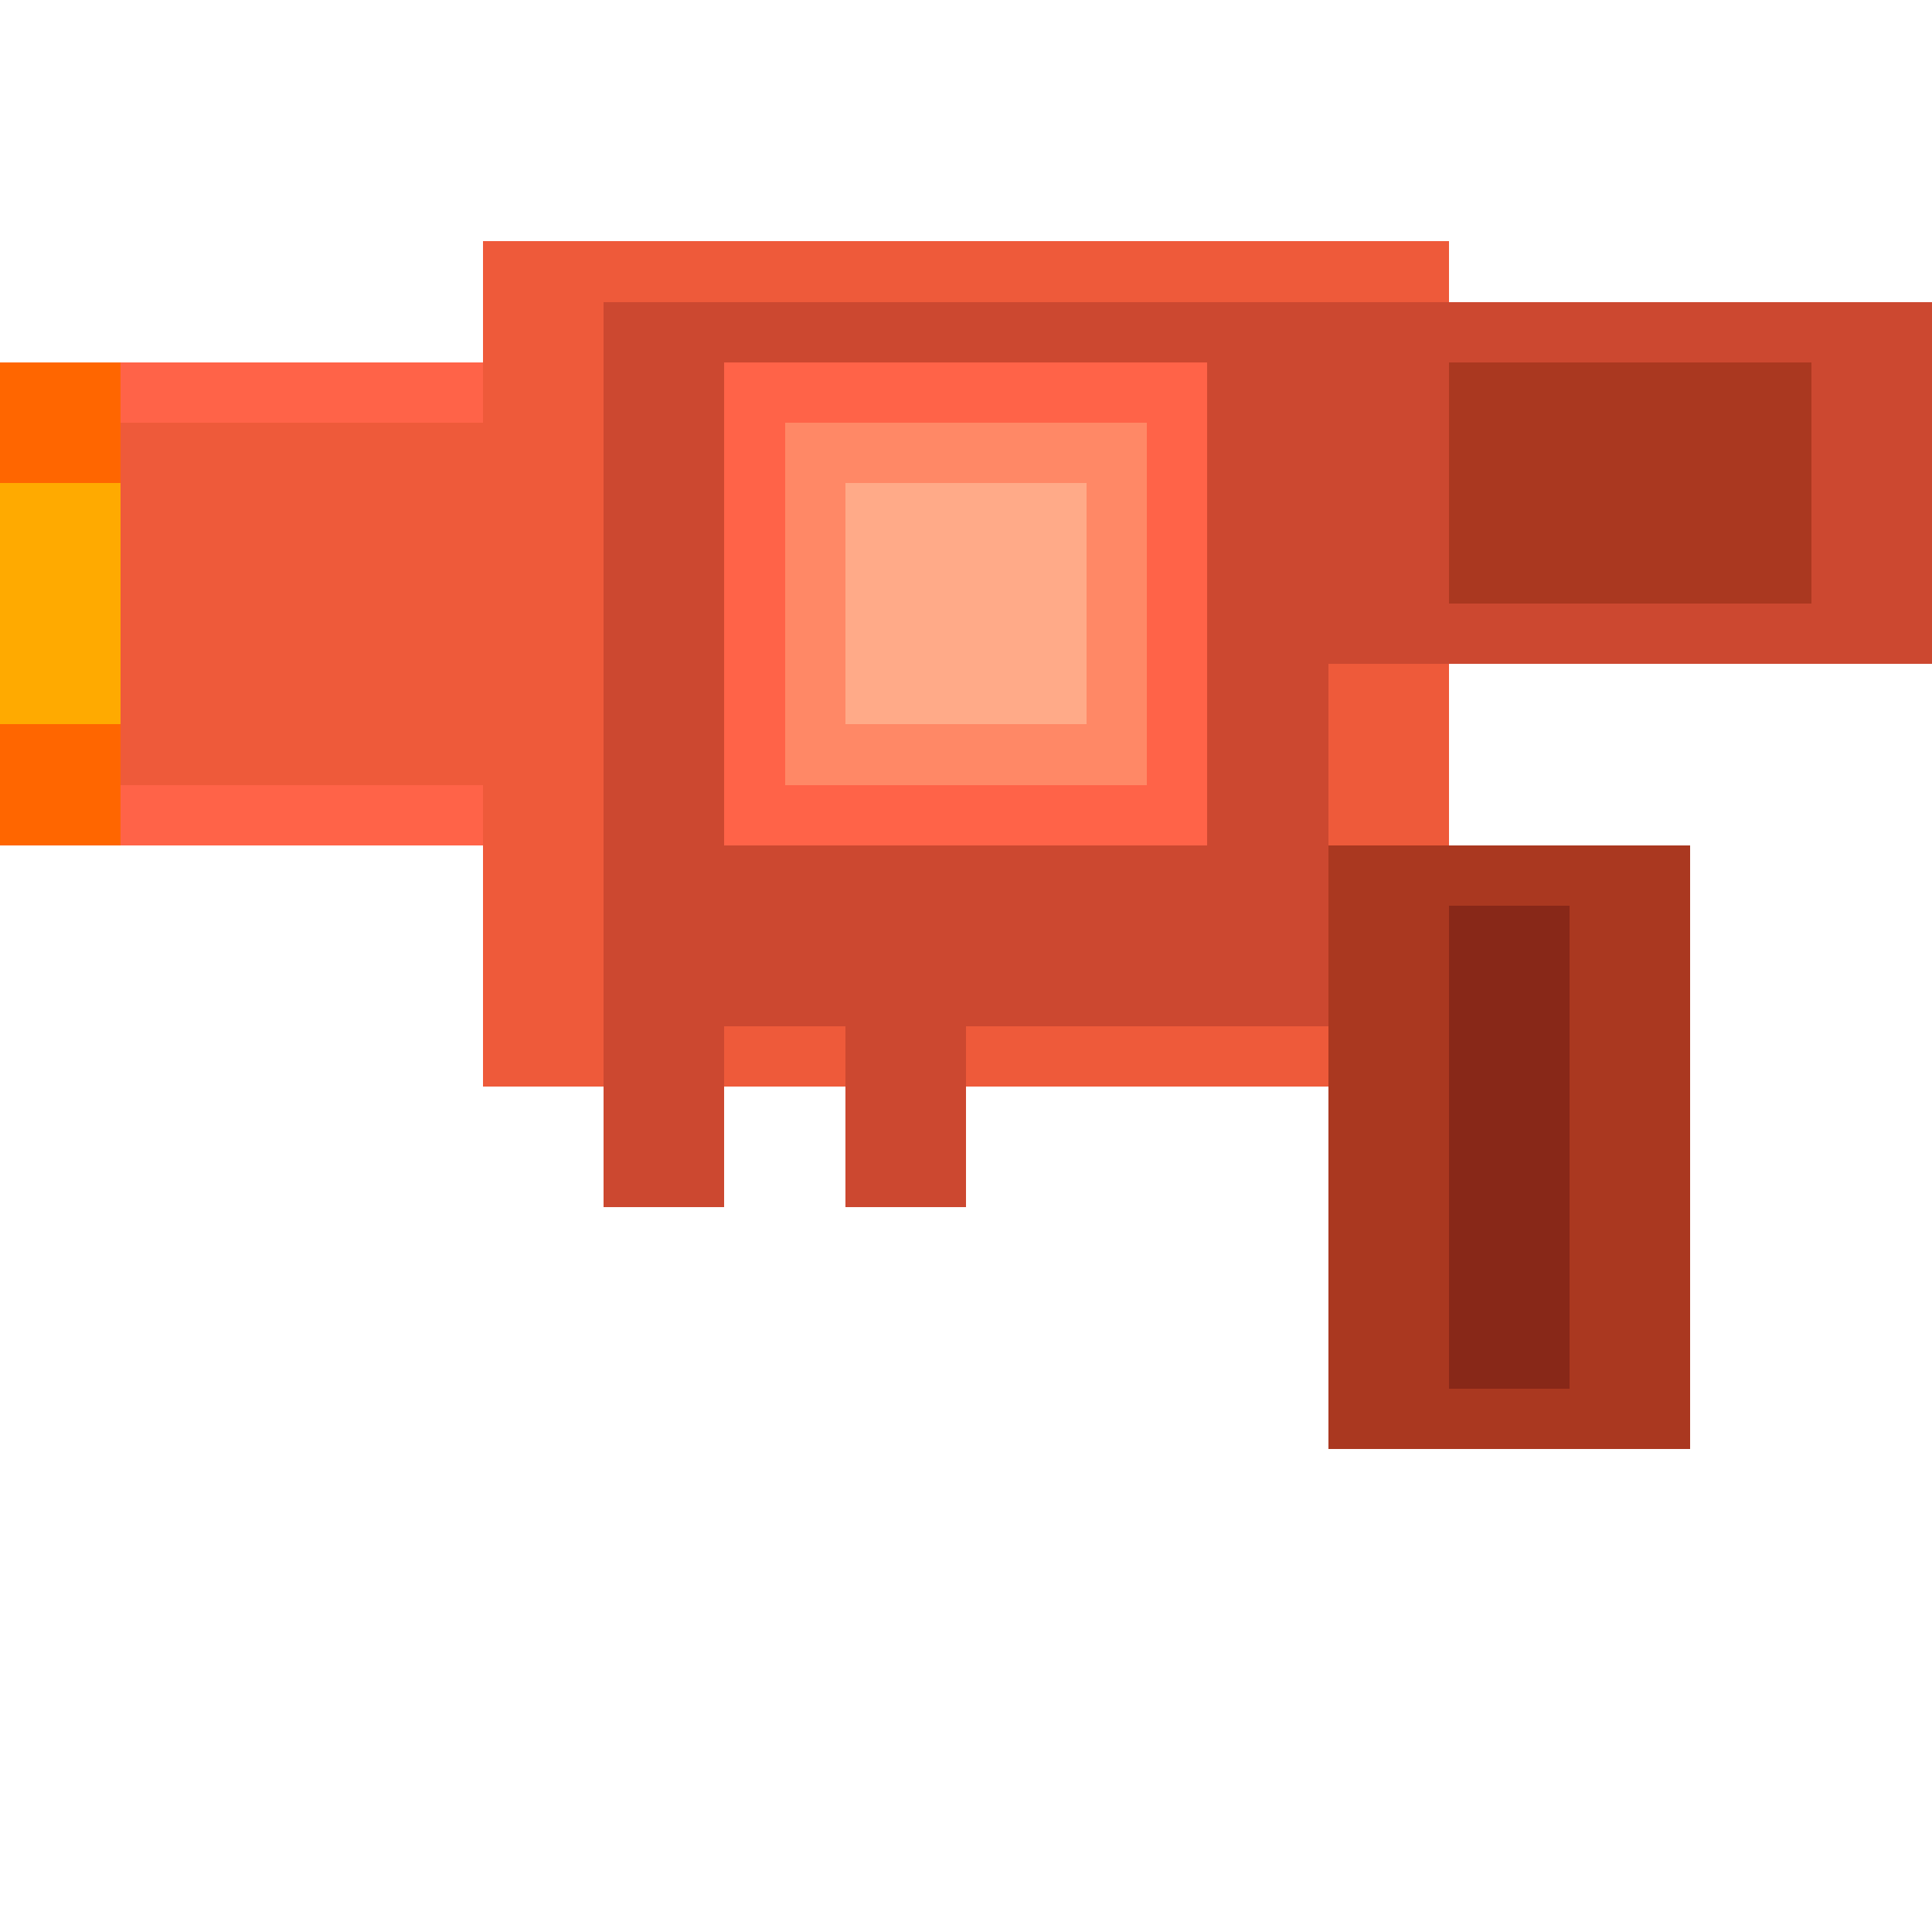
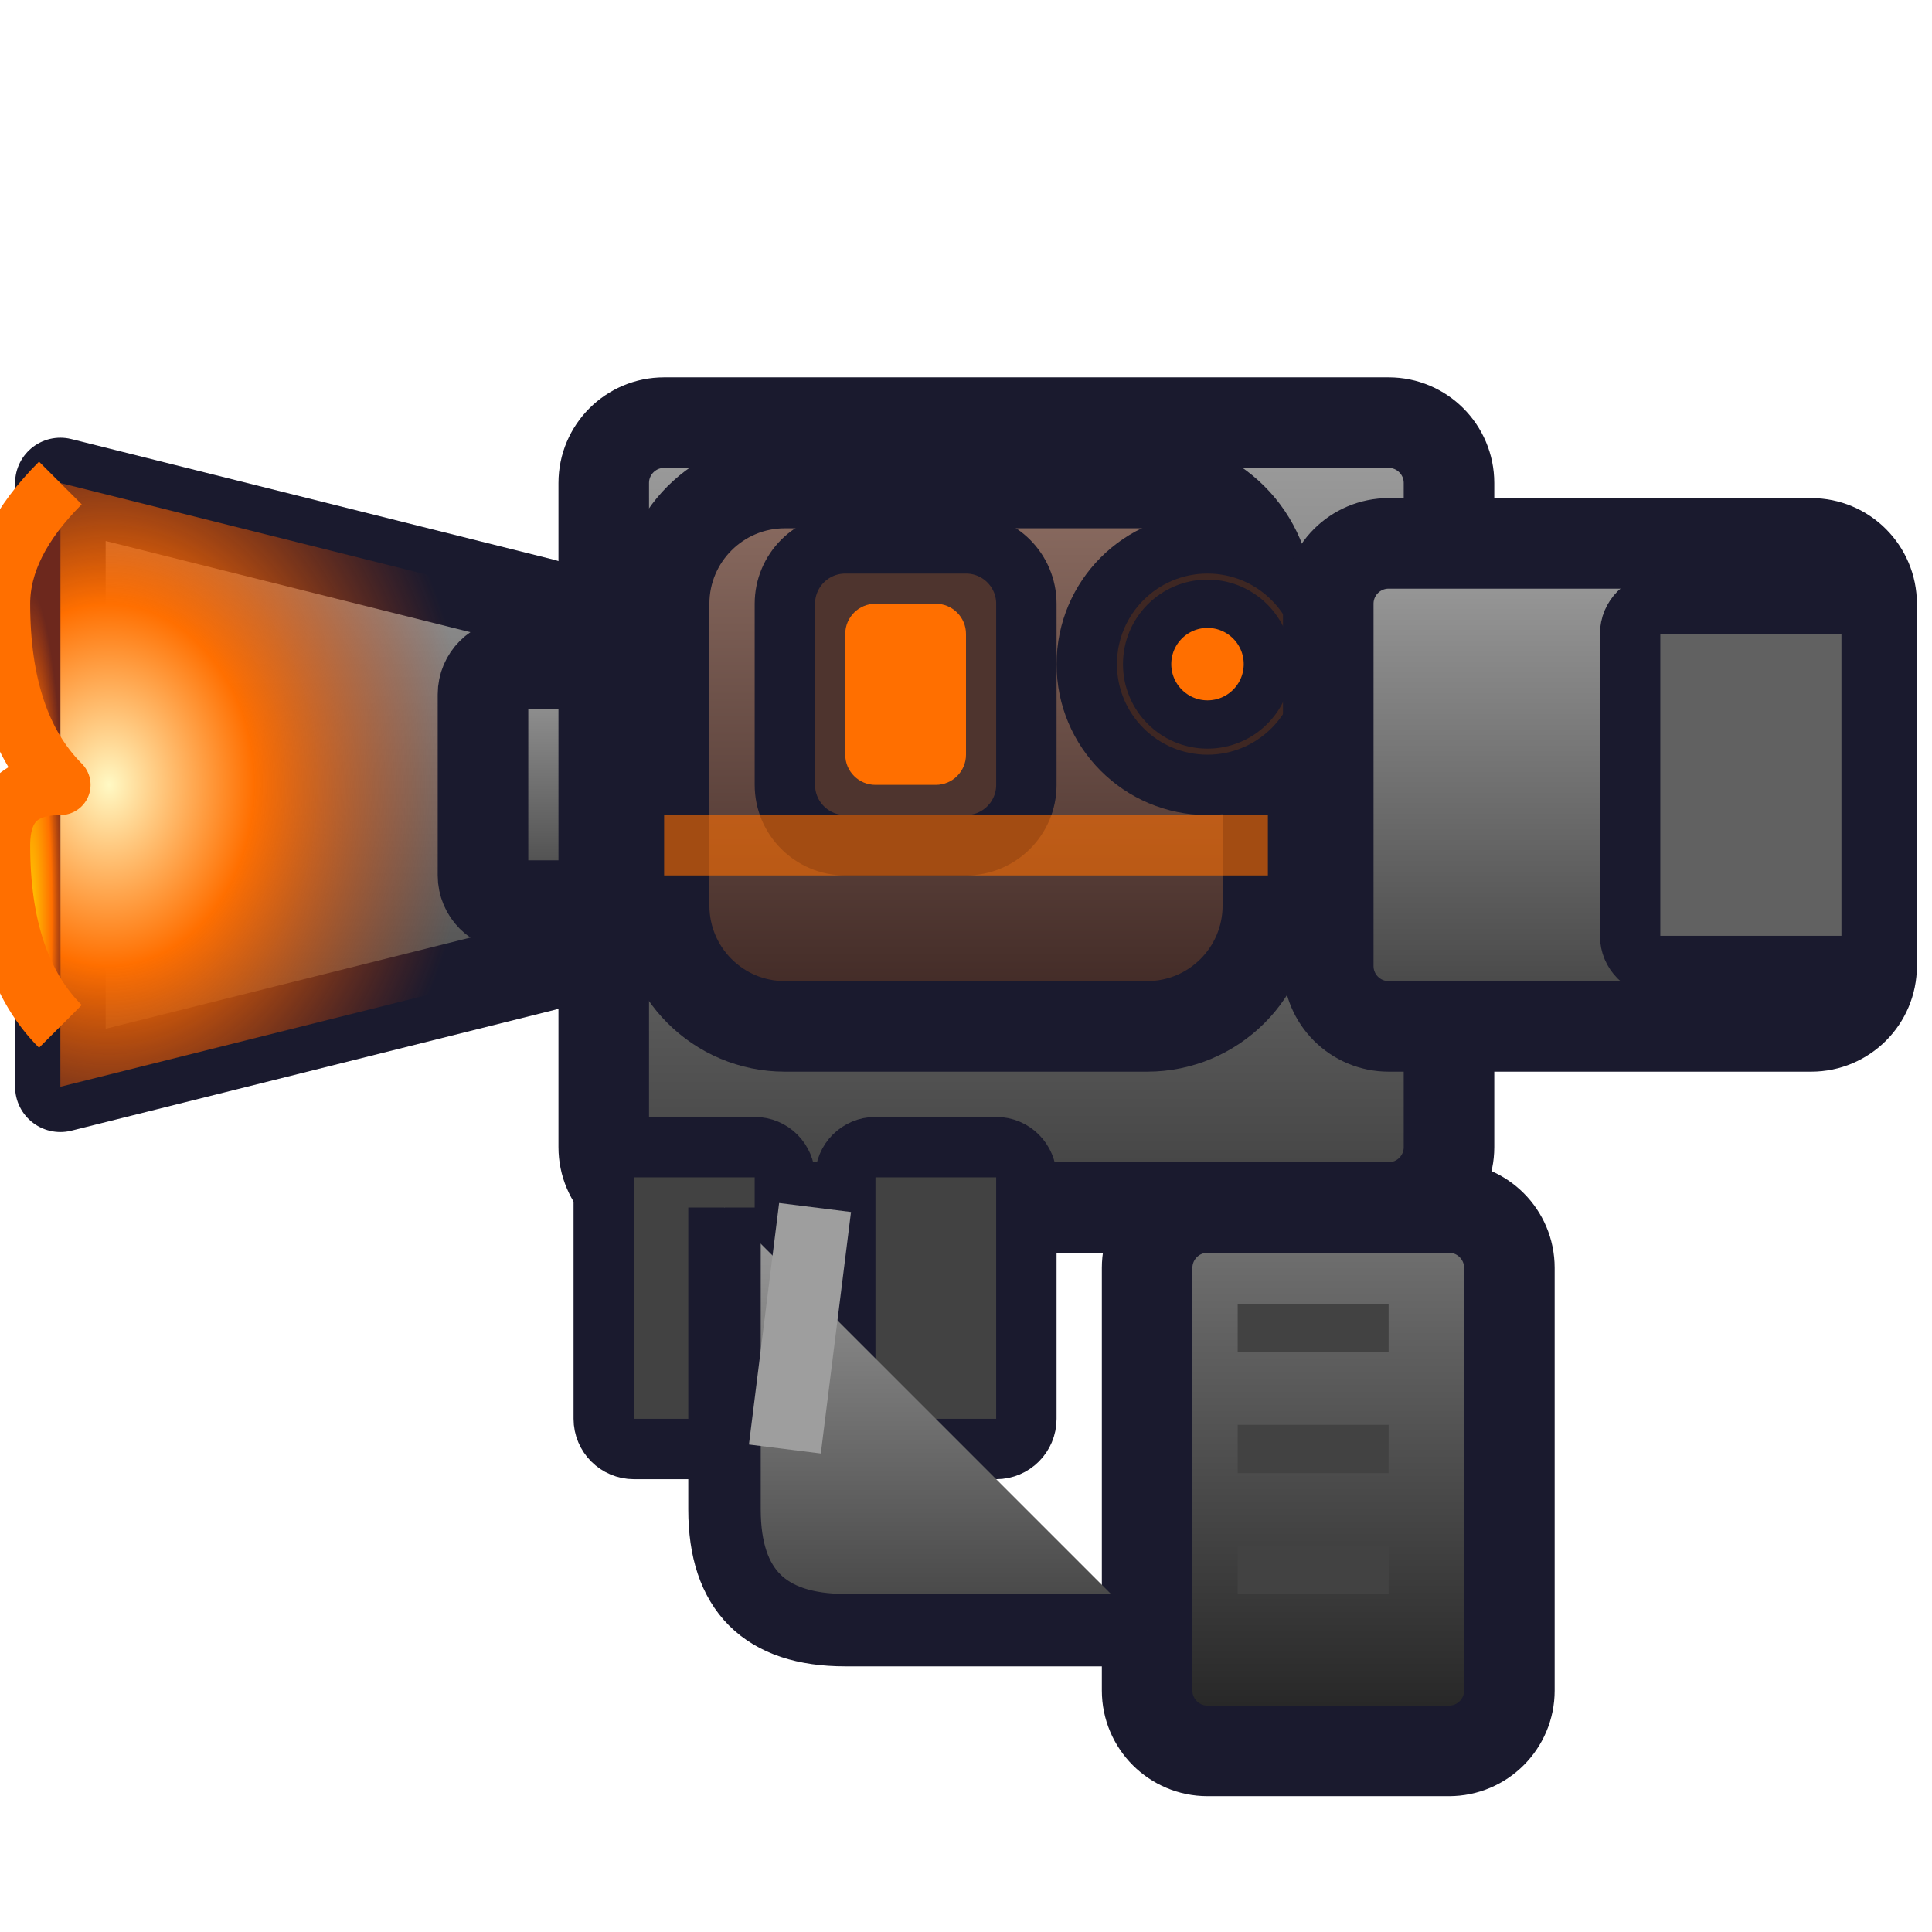
- <svg xmlns="http://www.w3.org/2000/svg" viewBox="0 0 32 32" width="32" height="32" shape-rendering="crispEdges">
-   <rect x="0" y="6" width="10" height="8" fill="#ff6348" />
-   <rect x="2" y="7" width="6" height="6" fill="#ee5a3a" />
-   <rect x="0" y="8" width="2" height="4" fill="#ffaa00" />
-   <rect x="0" y="6" width="2" height="2" fill="#ff6600" />
-   <rect x="0" y="12" width="2" height="2" fill="#ff6600" />
-   <rect x="8" y="4" width="16" height="14" fill="#ee5a3a" />
-   <rect x="10" y="5" width="12" height="12" fill="#cc4830" />
-   <rect x="12" y="6" width="8" height="8" fill="#ff6348" />
-   <rect x="13" y="7" width="6" height="6" fill="#ff8866" />
-   <rect x="14" y="8" width="4" height="4" fill="#ffaa88" />
-   <rect x="10" y="16" width="2" height="4" fill="#cc4830" />
-   <rect x="14" y="16" width="2" height="4" fill="#cc4830" />
-   <rect x="22" y="5" width="10" height="6" fill="#cc4830" />
-   <rect x="24" y="6" width="6" height="4" fill="#aa3820" />
-   <rect x="22" y="14" width="6" height="10" fill="#aa3820" />
-   <rect x="24" y="15" width="2" height="8" fill="#882818" />
+ <svg xmlns="http://www.w3.org/2000/svg" viewBox="0 0 32 32" width="32" height="32" shape-rendering="geometricPrecision">
+   <defs>
+     <linearGradient id="flamer_body" x1="0" y1="0" x2="0" y2="1">
+       <stop offset="0%" stop-color="#9e9e9e" />
+       <stop offset="100%" stop-color="#424242" />
+     </linearGradient>
+     <linearGradient id="flamer_tank" x1="0" y1="0" x2="0" y2="1">
+       <stop offset="0%" stop-color="#8d6e63" />
+       <stop offset="100%" stop-color="#3e2723" />
+     </linearGradient>
+     <linearGradient id="flamer_grip" x1="0" y1="0" x2="0" y2="1">
+       <stop offset="0%" stop-color="#757575" />
+       <stop offset="100%" stop-color="#212121" />
+     </linearGradient>
+     <radialGradient id="flamer_energy" cx="10%" cy="50%" r="75%">
+       <stop offset="0%" stop-color="#fff9c4" />
+       <stop offset="40%" stop-color="#ff6f00" />
+       <stop offset="100%" stop-color="#bf360c" stop-opacity="0" />
+     </radialGradient>
+     <radialGradient id="flamer_flame" cx="50%" cy="80%" r="60%">
+       <stop offset="0%" stop-color="#ffcc02" />
+       <stop offset="60%" stop-color="#ff6f00" />
+       <stop offset="100%" stop-color="#bf360c" stop-opacity="0.5" />
+     </radialGradient>
+   </defs>
+   <g stroke="#1a1a2e" stroke-width="1.5" stroke-linejoin="round" fill="none">
+     <path d="M1 8 L9 10 L9 16 L1 18 Z" fill="url(#flamer_body)" />
+     <path d="M1 8 L9 10 L9 16 L1 18 Z" fill="url(#flamer_energy)" stroke="none" />
+     <path d="M1 8 Q0 9 0 10 Q0 12 1 13 Q0 13 0 14 Q0 16 1 17" fill="url(#flamer_flame)" stroke="#ff6f00" stroke-width="1" stroke-linejoin="round" />
+     <rect x="8" y="11" width="4" height="4" rx="0.5" fill="url(#flamer_body)" />
+     <rect x="10" y="7" width="14" height="13" rx="1" fill="url(#flamer_body)" />
+     <rect x="11" y="8" width="10" height="9" rx="2" fill="url(#flamer_tank)" />
+     <rect x="13" y="9" width="4" height="5" rx="1" fill="#4e342e" stroke-width="1" />
+     <rect x="14" y="10" width="2" height="3" rx="0.5" fill="#ff6f00" stroke="none" />
+     <line x1="11" y1="14" x2="21" y2="14" stroke="#ff6f00" stroke-width="1" stroke-opacity="0.6" />
+     <circle cx="20" cy="11" r="2" fill="#3e2723" stroke-width="1" />
+     <circle cx="20" cy="11" r="1" fill="#ff6f00" stroke-width="0.8" />
+     <rect x="22" y="9" width="9" height="8" rx="1" fill="url(#flamer_body)" />
+     <rect x="27" y="10" width="4" height="6" rx="0.5" fill="#616161" stroke-width="1" />
+     <rect x="10" y="19" width="3" height="5" rx="0.5" fill="#424242" stroke-width="1" />
+     <rect x="14" y="19" width="3" height="5" rx="0.5" fill="#424242" stroke-width="1" />
+     <rect x="19" y="20" width="6" height="9" rx="1" fill="url(#flamer_grip)" />
+     <line x1="20.5" y1="22" x2="23" y2="22" stroke="#424242" stroke-width="0.8" />
+     <line x1="20.5" y1="24" x2="23" y2="24" stroke="#424242" stroke-width="0.8" />
+     <line x1="20.5" y1="26" x2="23" y2="26" stroke="#424242" stroke-width="0.8" />
+     <path d="M12 20 L12 25 Q12 27 14 27 L19 27" fill="url(#flamer_body)" stroke-width="1.2" />
+     <line x1="13.5" y1="20" x2="13" y2="24" stroke="#9e9e9e" stroke-width="1.2" />
+   </g>
</svg>
